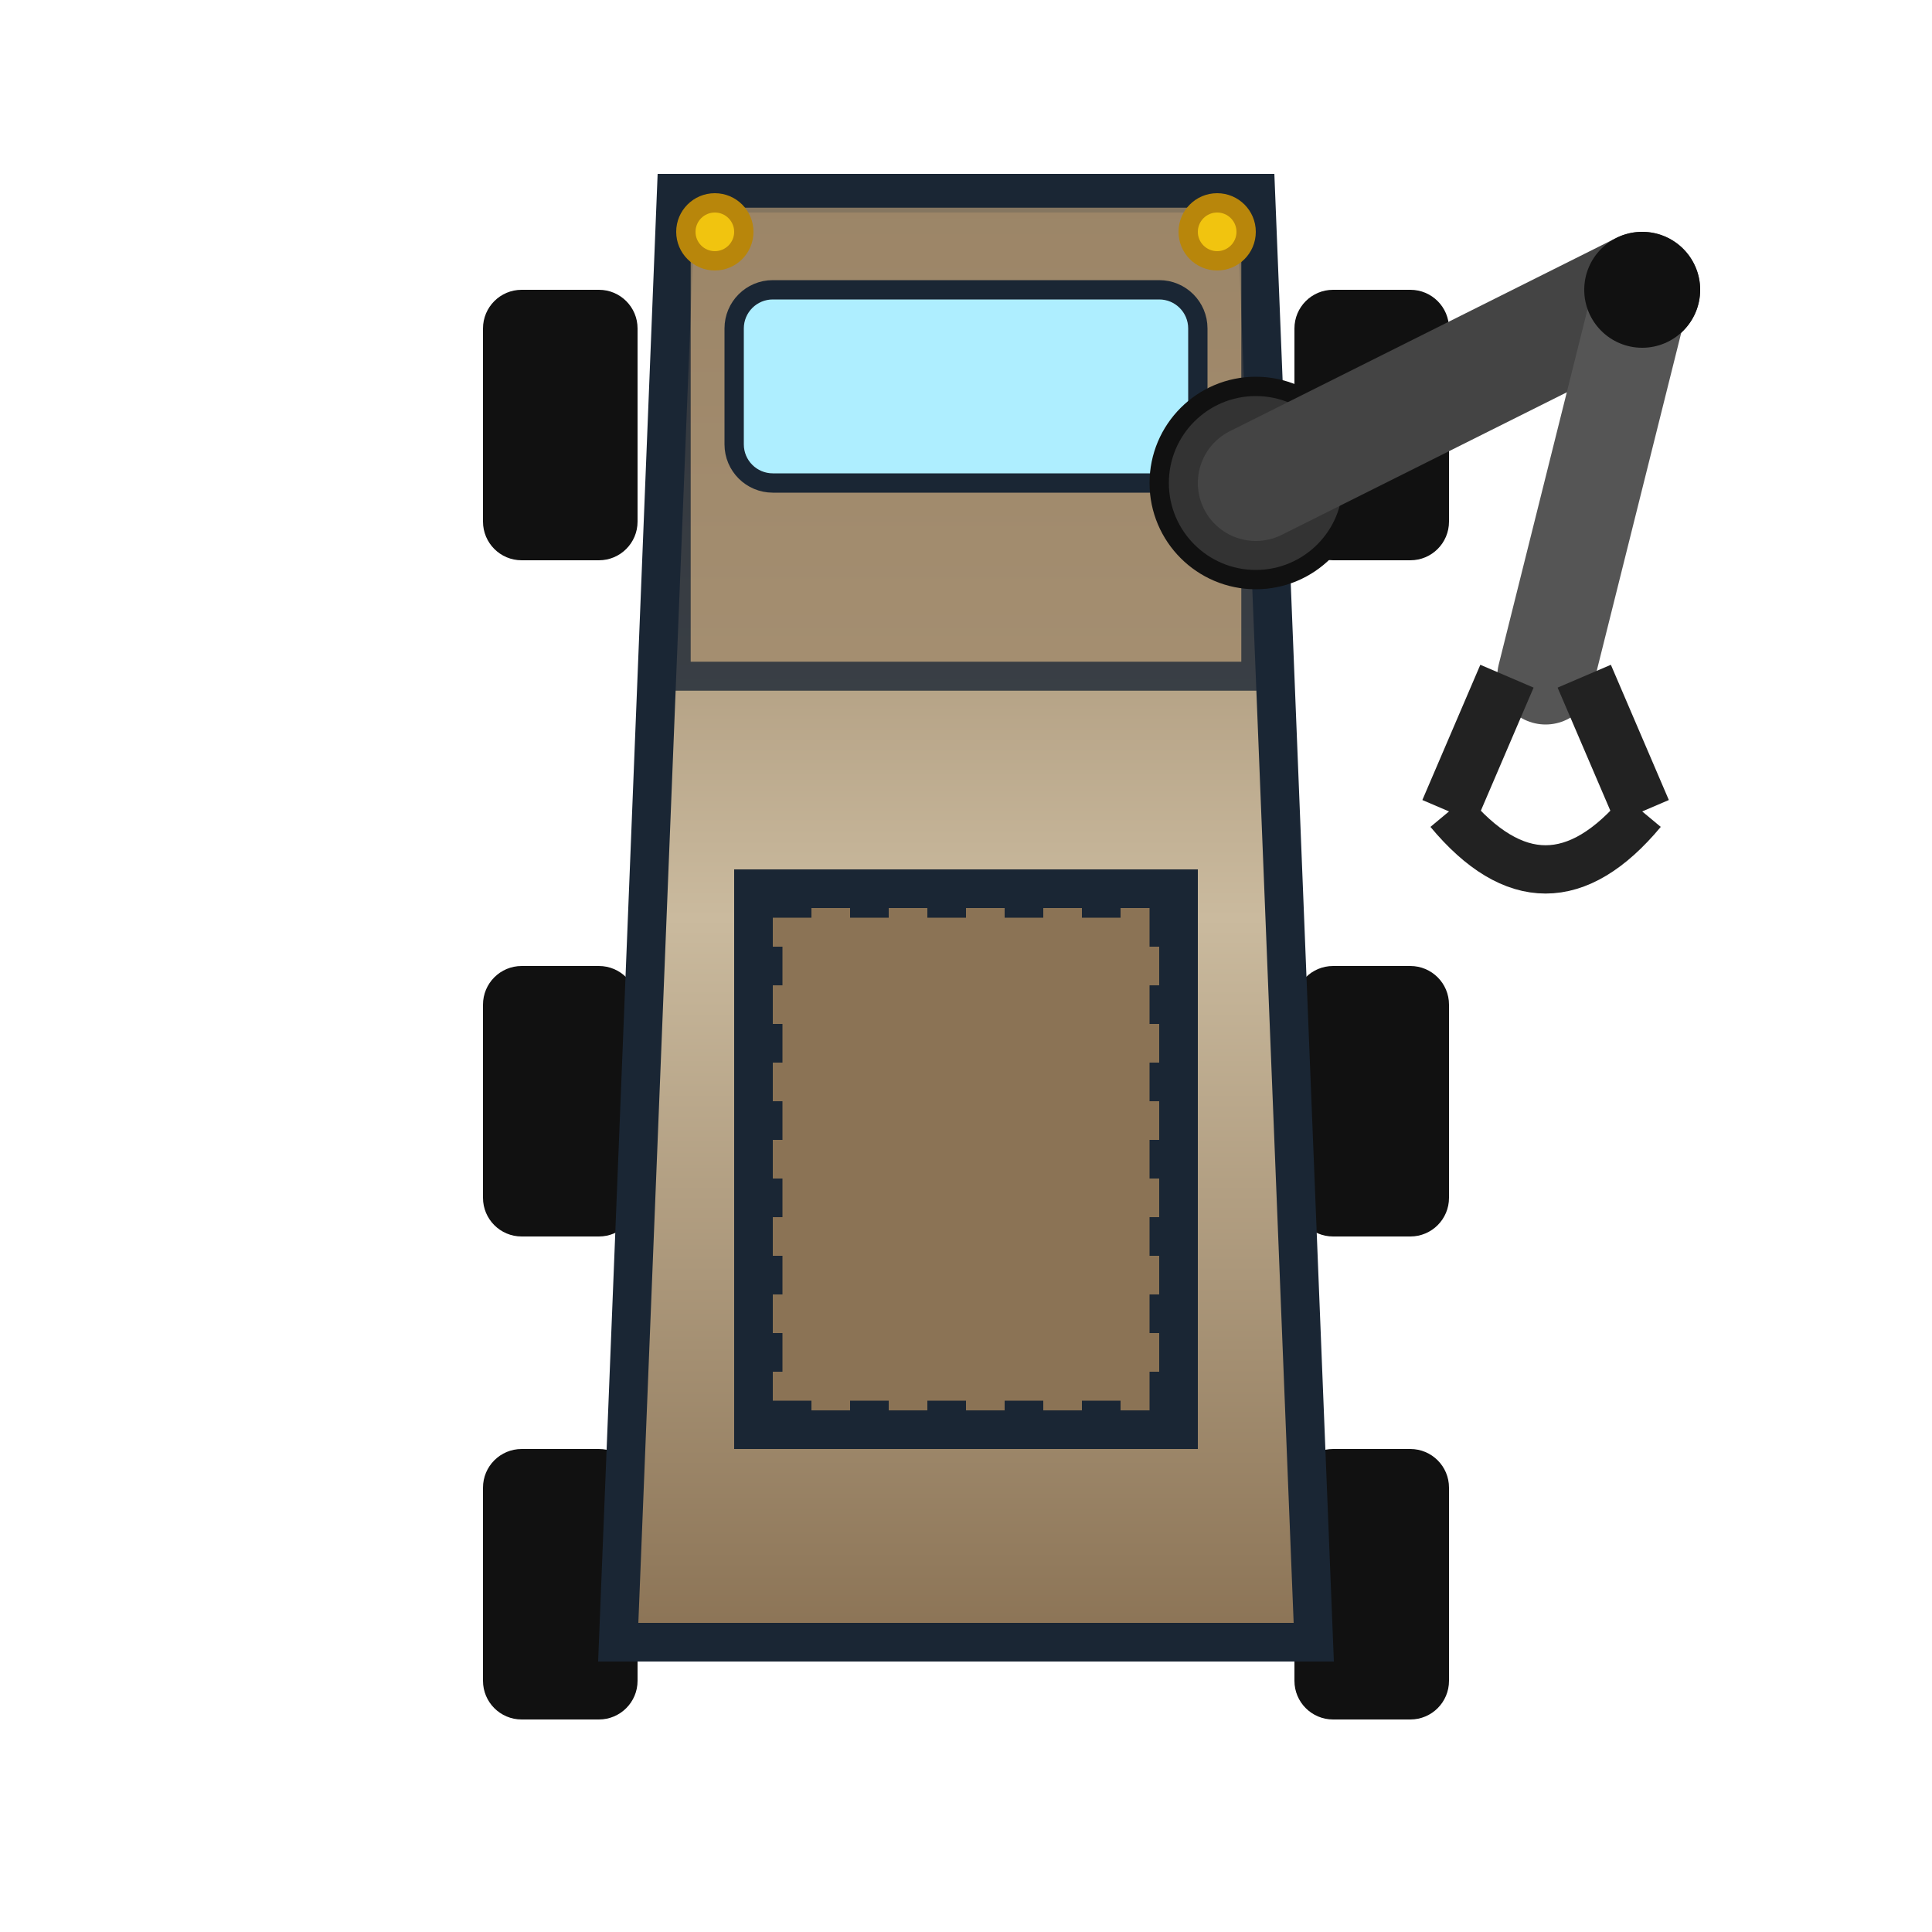
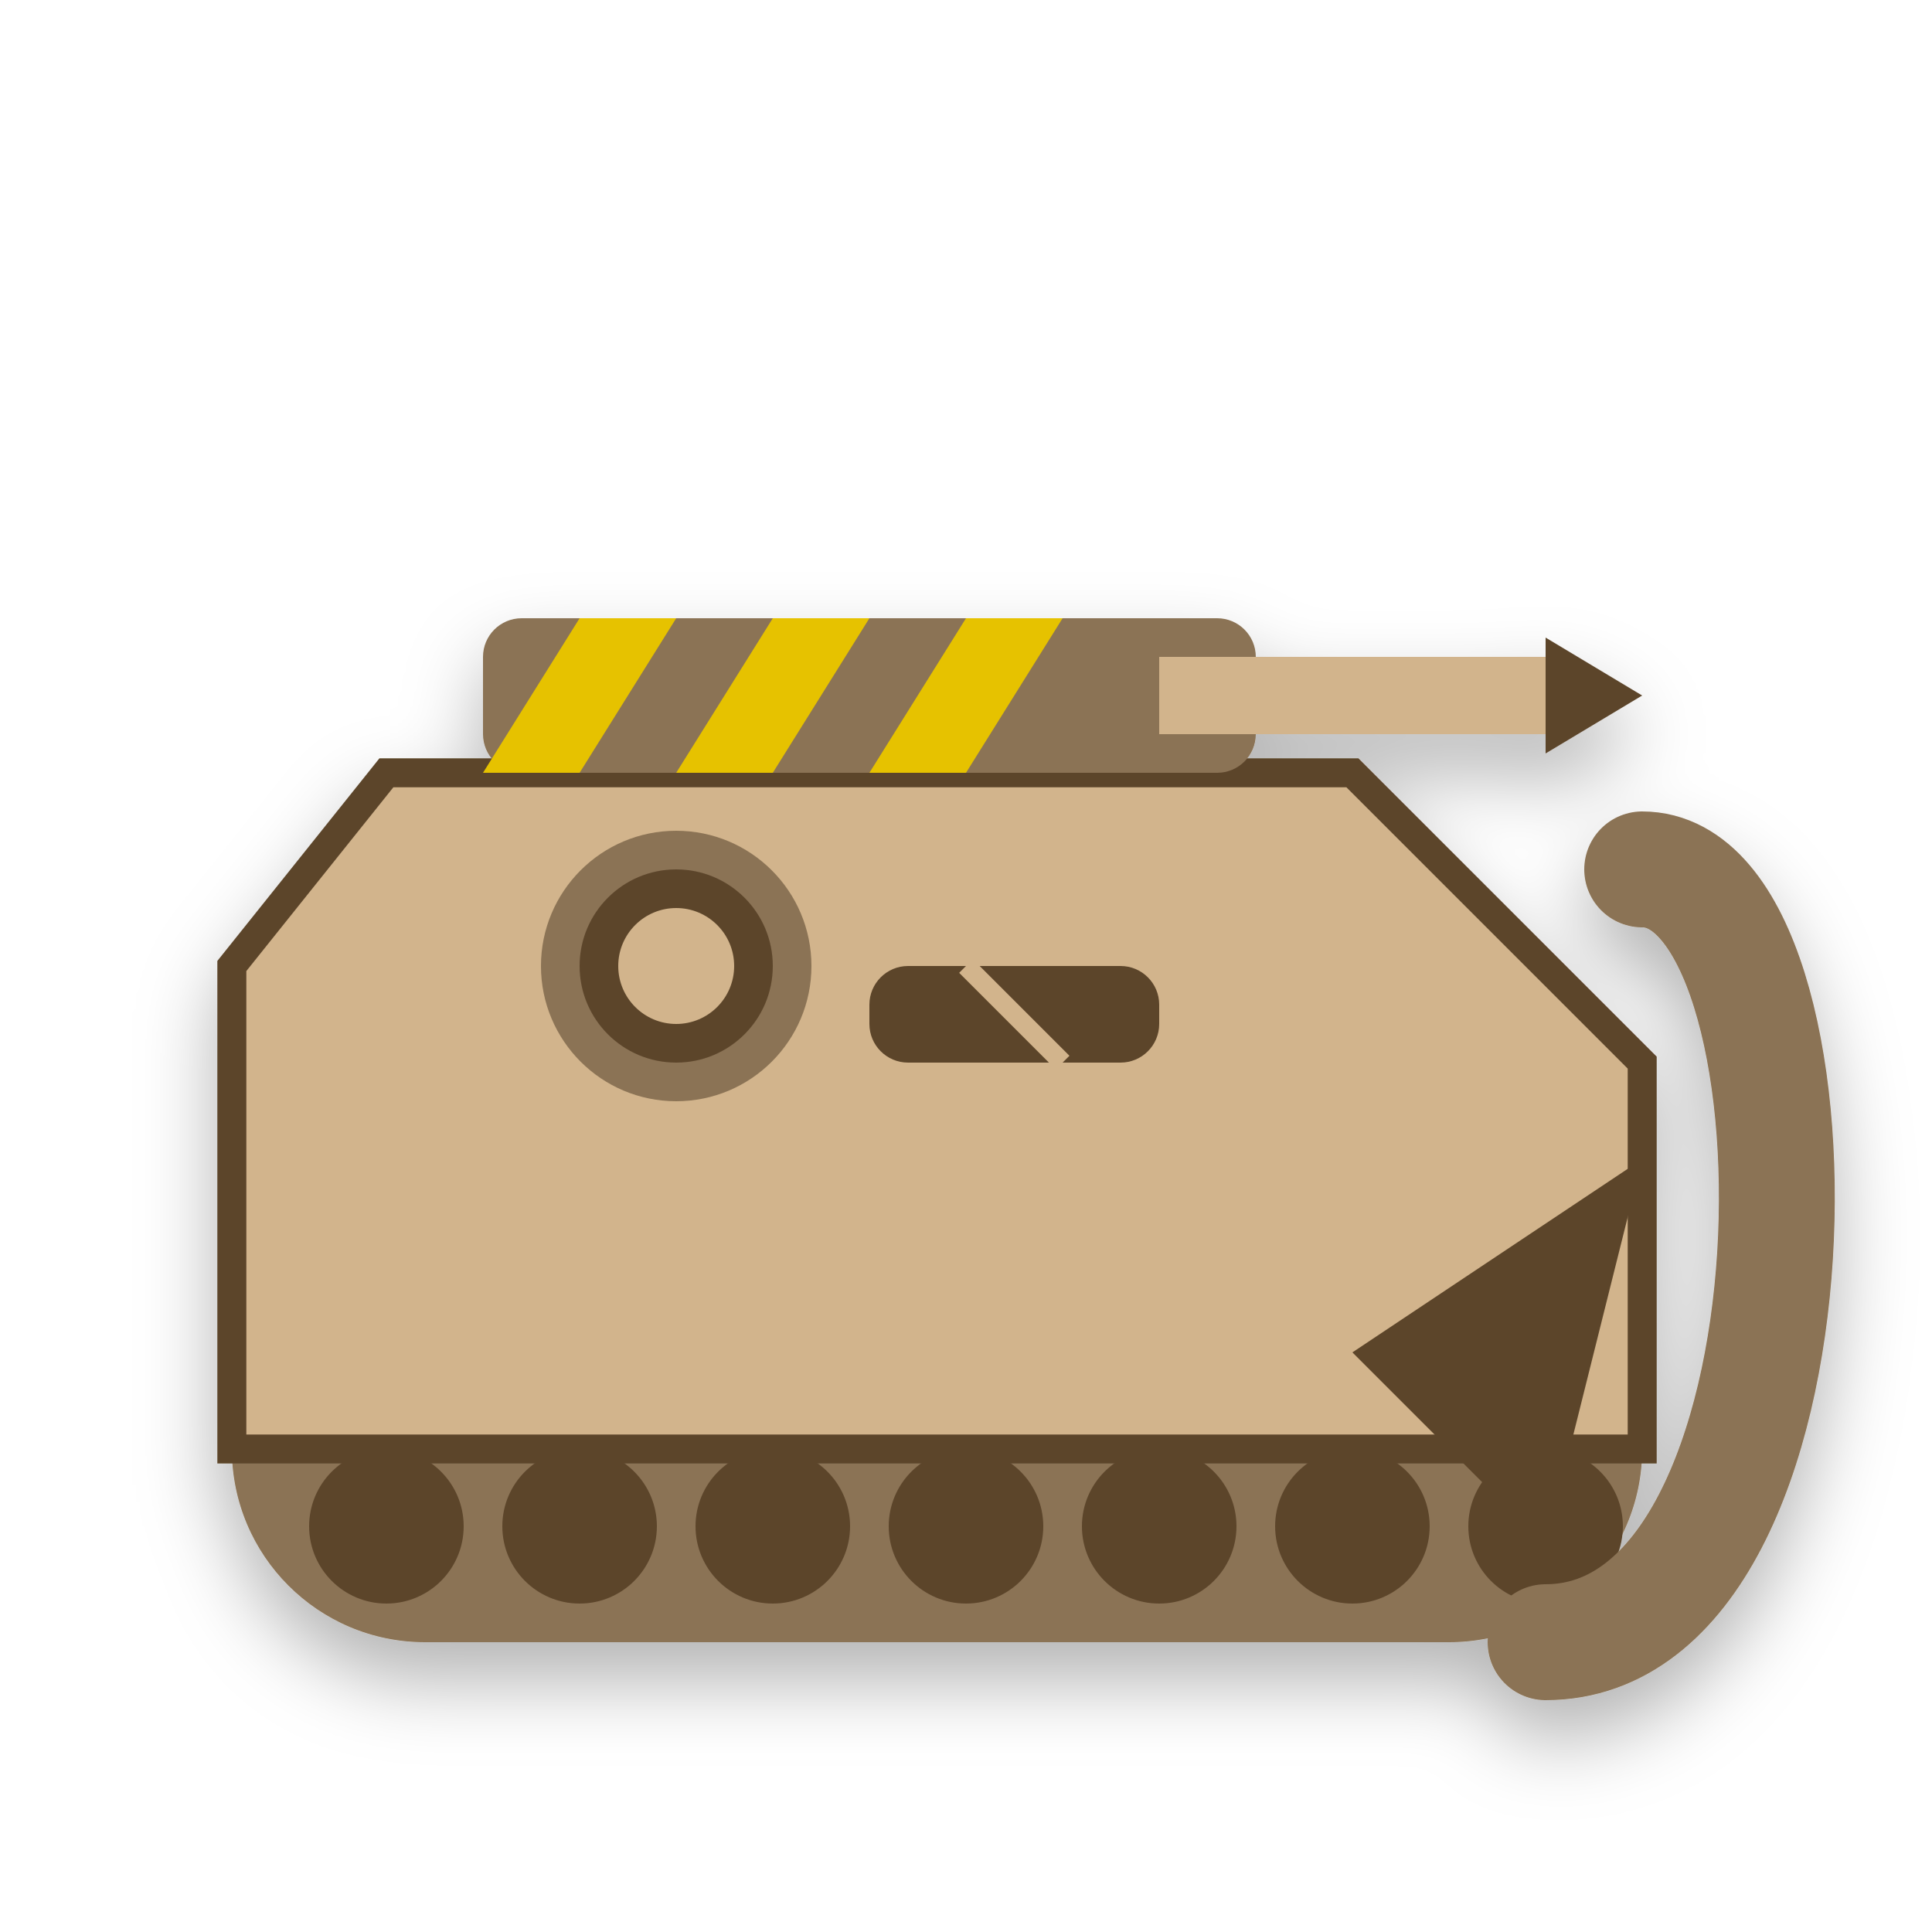
<svg xmlns="http://www.w3.org/2000/svg" viewBox="0 0 100 100">
  <defs>
-     <linearGradient id="bodyGradBlue" x1="0%" y1="0%" x2="0%" y2="100%">
-       <stop offset="0%" stop-color="#8b7355" />
-       <stop offset="50%" stop-color="#caba9e" />
-       <stop offset="100%" stop-color="#8b7355" />
-     </linearGradient>
+     <filter id="drop-shadow" x="-20%" y="-20%" width="140%" height="140%">
+       <feDropShadow dx="0" dy="2" stdDeviation="2" flood-color="rgba(0,0,0,0.3)" />
+     </filter>
  </defs>
-   <g>
-     <rect x="25" y="15" width="8" height="14" rx="2" fill="#111" />
-     <rect x="67" y="15" width="8" height="14" rx="2" fill="#111" />
-     <rect x="25" y="50" width="8" height="14" rx="2" fill="#111" />
-     <rect x="67" y="50" width="8" height="14" rx="2" fill="#111" />
-     <rect x="25" y="75" width="8" height="14" rx="2" fill="#111" />
-     <rect x="67" y="75" width="8" height="14" rx="2" fill="#111" />
-     <path d="M35 10 L65 10 L68 85 L32 85 Z" fill="url(#bodyGradBlue)" stroke="#1a2634" stroke-width="2" />
-     <path d="M35 10 L65 10 L65 35 L35 35 Z" fill="#a08a6b" stroke="#1a2634" opacity="0.8" stroke-width="1.5" />
-     <rect x="38" y="15" width="24" height="10" rx="2" fill="#aeeeff" stroke="#1a2634" stroke-width="1" />
-     <rect x="38" y="45" width="24" height="30" fill="#1a2634" />
-     <rect x="40" y="47" width="20" height="26" fill="#8b7355" stroke="#1a2634" stroke-dasharray="2 2" stroke-width="1" />
-     <circle cx="65" cy="25" r="5" fill="#333" stroke="#111" stroke-width="1" />
-     <path d="M65 25 L85 15" stroke="#444" stroke-width="6" stroke-linecap="round" />
-     <path d="M85 15 L80 35" stroke="#555" stroke-width="5" stroke-linecap="round" />
-     <circle cx="85" cy="15" r="3" fill="#111" />
-     <path d="M78 35 L75 42" stroke="#222" stroke-width="3" />
-     <path d="M82 35 L85 42" stroke="#222" stroke-width="3" />
-     <path d="M75 42 Q80 48 85 42" fill="none" stroke="#222" stroke-width="2.5" />
-     <circle cx="37" cy="12" r="1.5" fill="#f1c40f" stroke="#b8860b" stroke-width="1" />
-     <circle cx="63" cy="12" r="1.5" fill="#f1c40f" stroke="#b8860b" stroke-width="1" />
+   <g filter="url(#drop-shadow)">
+     <g>
+       <path d="M 12 75 A 10 10 0 0 0 22 85 L 75 85 A 10 10 0 0 0 85 75 Z" fill="#8b7355" />
+       <circle cx="20" cy="79" r="4" fill="#5c452b" />
+       <circle cx="30" cy="79" r="4" fill="#5c452b" />
+       <circle cx="40" cy="79" r="4" fill="#5c452b" />
+       <circle cx="50" cy="79" r="4" fill="#5c452b" />
+       <circle cx="60" cy="79" r="4" fill="#5c452b" />
+       <circle cx="70" cy="79" r="4" fill="#5c452b" />
+       <circle cx="80" cy="79" r="4" fill="#5c452b" />
+       <polygon points="12,50 20,40 70,40 85,55 85,75 12,75" fill="#d2b48c" stroke="#5c452b" stroke-width="1.5" />
+       <path d="M 85 45 C 95 45, 95 85, 80 85" fill="none" stroke="#8b7355" stroke-width="6" stroke-linecap="round" />
+       <polygon points="85,60 70,70 80,80" fill="#5c452b" />
+       <rect x="25" y="32" width="40" height="8" rx="2" fill="#8b7355" />
+       <rect x="60" y="34" width="20" height="4" fill="#d2b48c" />
+       <polygon points="80,33 85,36 80,39" fill="#5c452b" />
+       <polygon points="30,32 35,32 30,40 25,40" fill="#e6c200" />
+       <polygon points="40,32 45,32 40,40 35,40" fill="#e6c200" />
+       <polygon points="50,32 55,32 50,40 45,40" fill="#e6c200" />
+       <circle cx="35" cy="50" r="6" fill="#5c452b" stroke="#8b7355" stroke-width="2" />
+       <circle cx="35" cy="50" r="3" fill="#d2b48c" />
+       <rect x="45" y="50" width="15" height="5" fill="#5c452b" rx="2" />
+       <path d="M 50 50 L 55 55" stroke="#d2b48c" stroke-width="1" />
+     </g>
  </g>
</svg>
